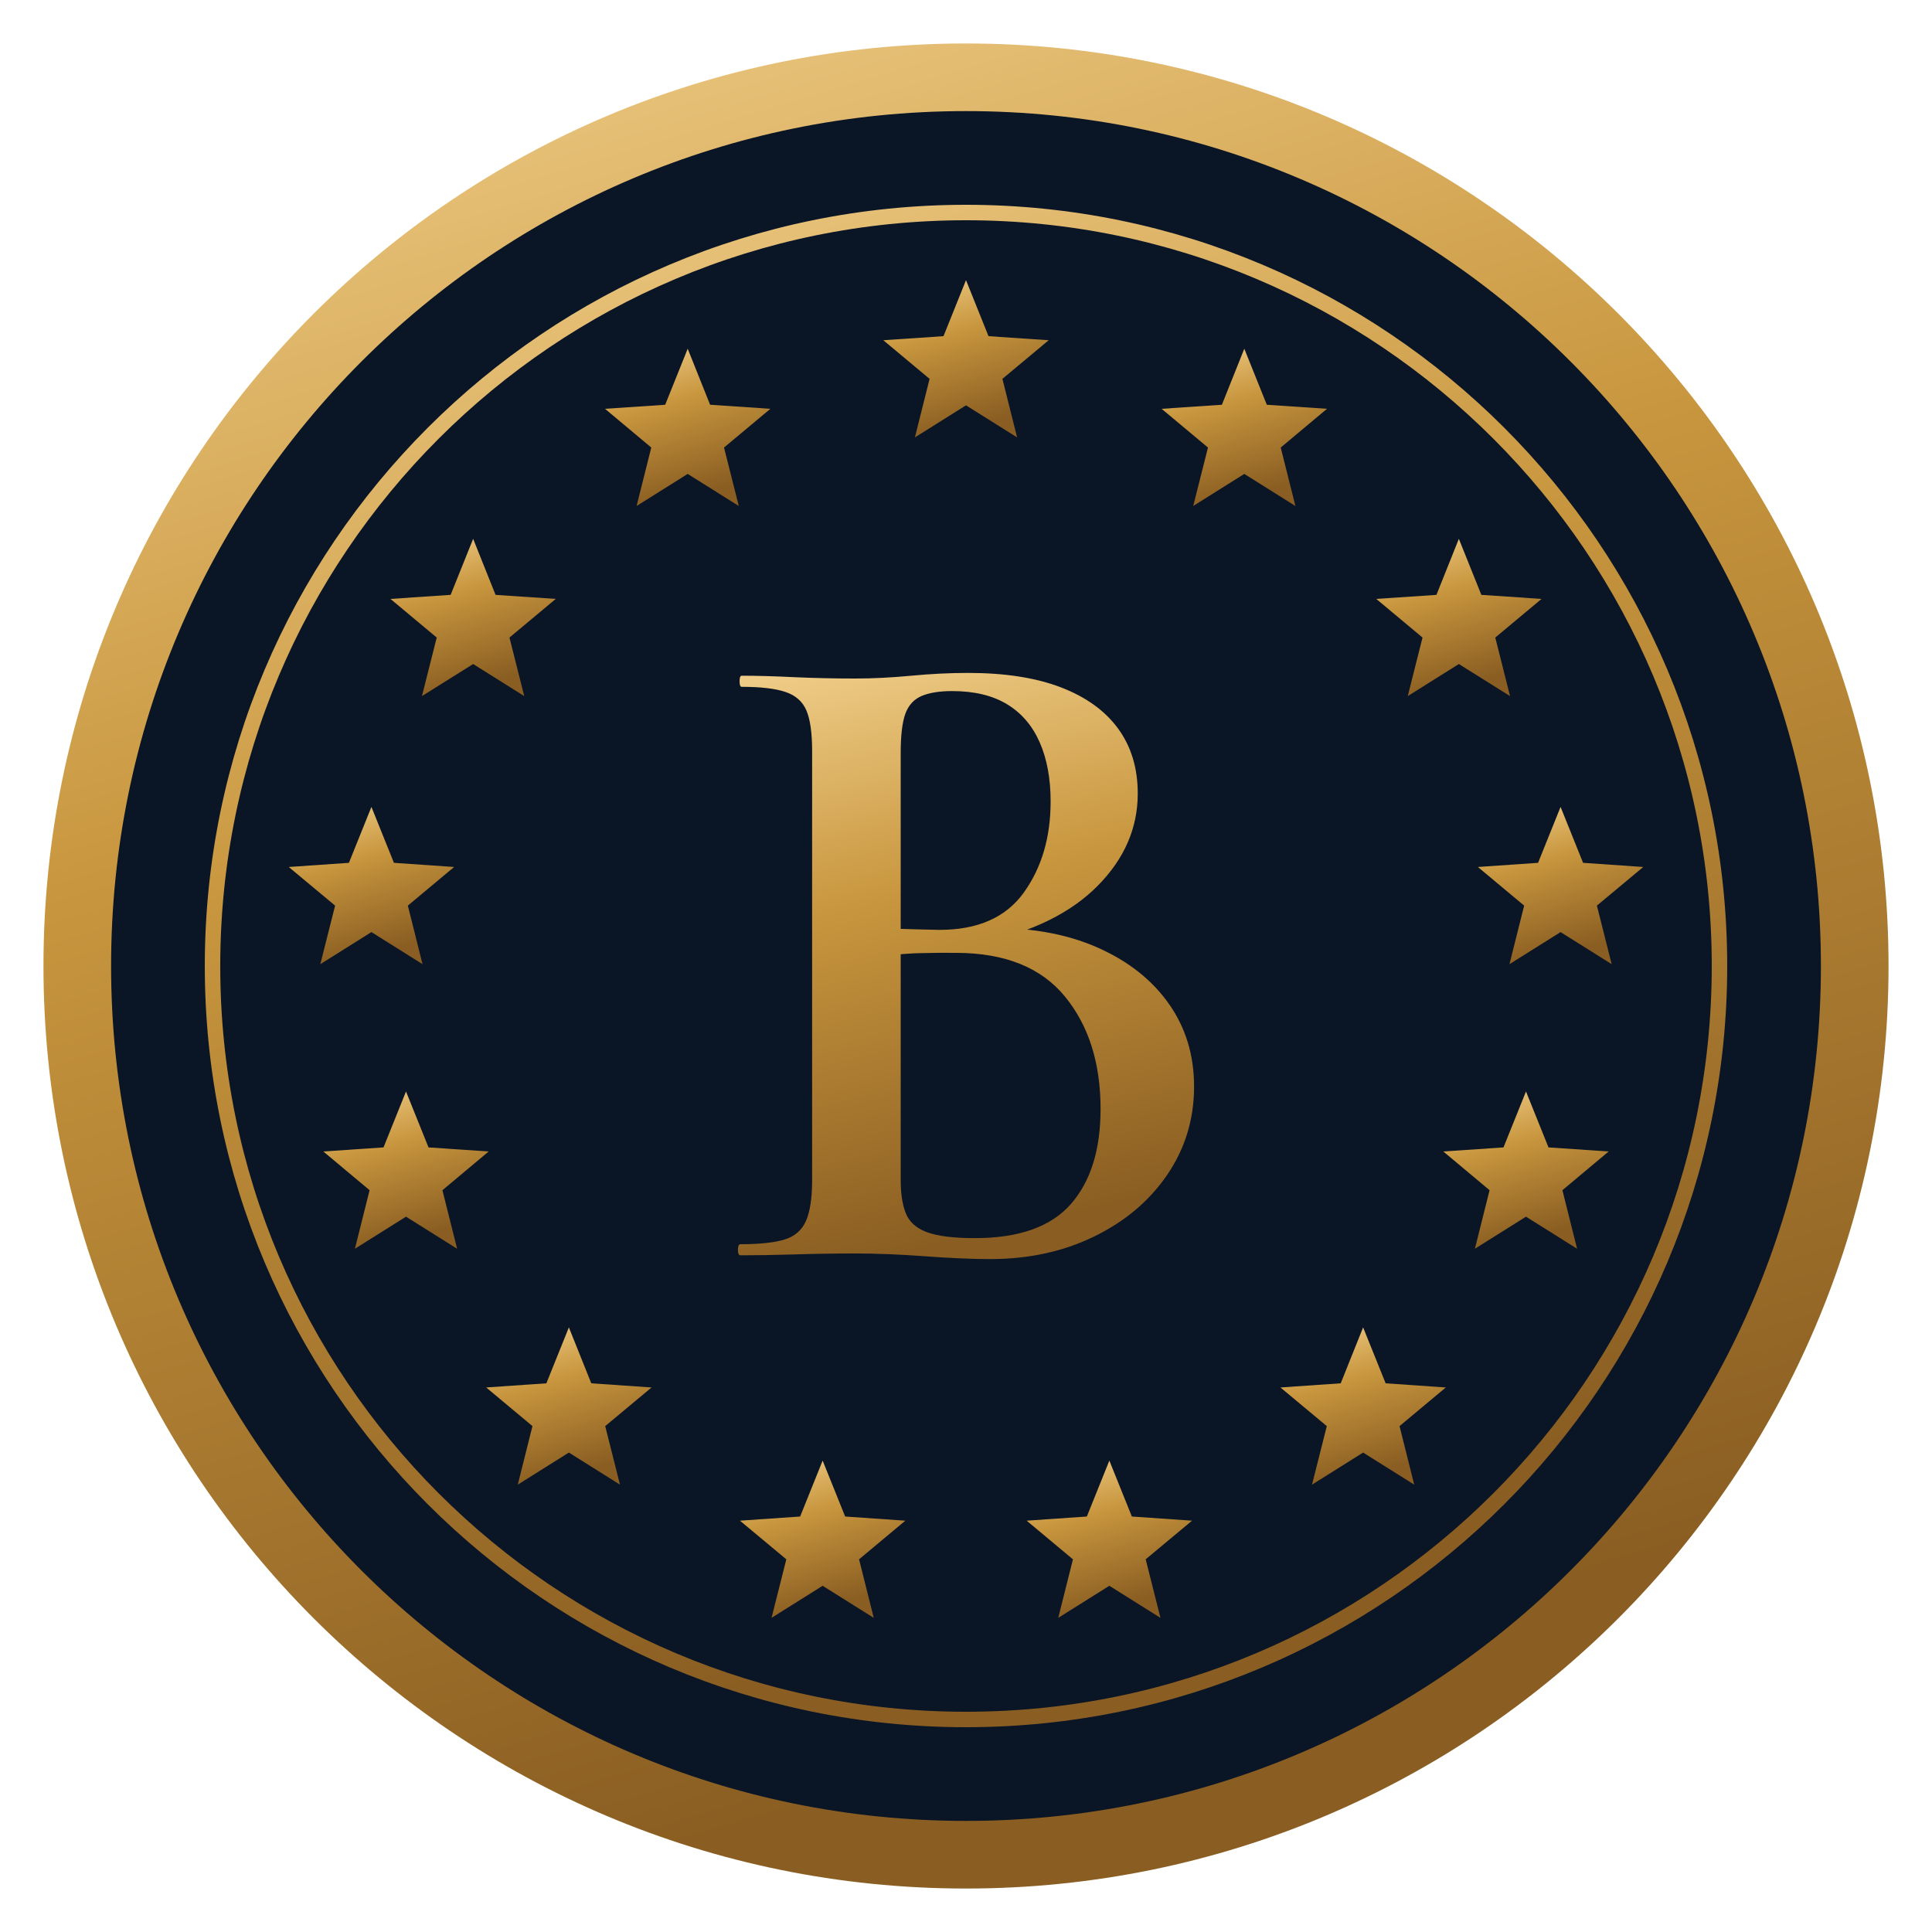
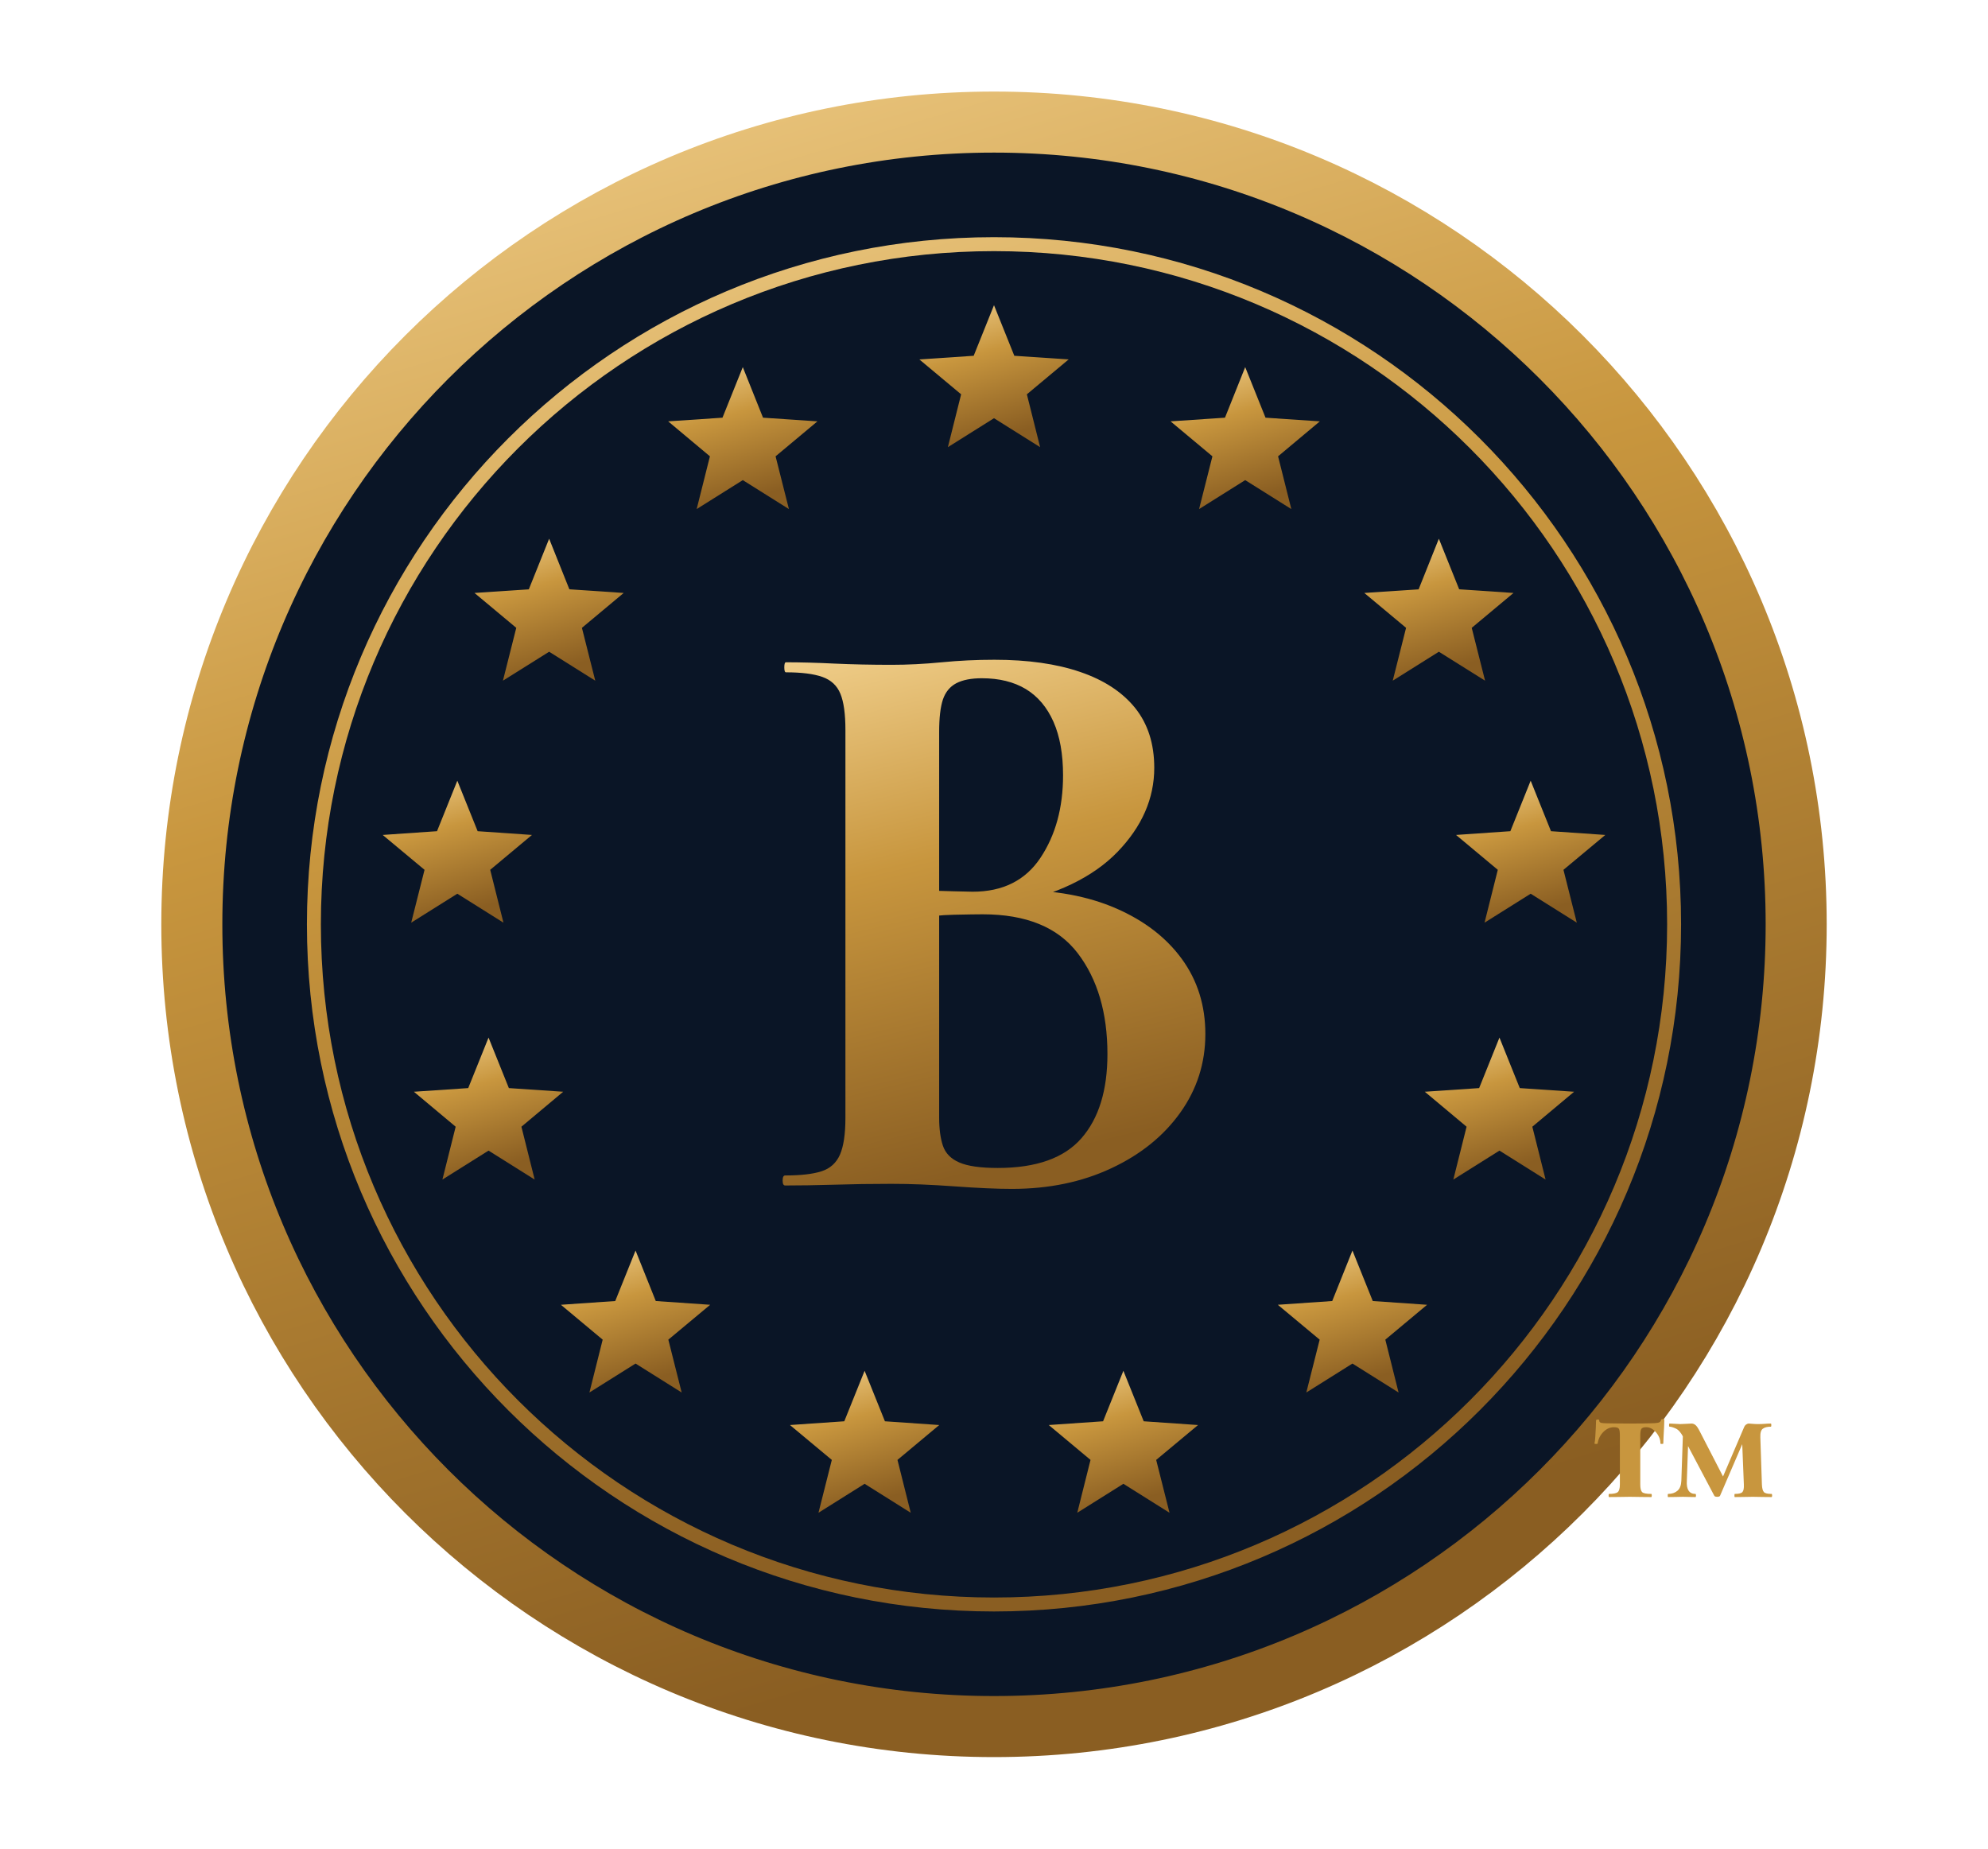
- <svg xmlns="http://www.w3.org/2000/svg" viewBox="0 0 200 200" role="img" aria-label="Brandywine Coins emblem">
+ <svg xmlns="http://www.w3.org/2000/svg" viewBox="-14 -6 228 212" role="img" aria-label="Brandywine Coins emblem">
  <defs>
    <linearGradient id="bw-emblem-gold" x1="0" y1="0" x2="0.3" y2="1">
      <stop offset="0%" stop-color="#F0CE8A" />
      <stop offset="42%" stop-color="#C8963E" />
      <stop offset="100%" stop-color="#8A5E22" />
    </linearGradient>
-     <linearGradient id="bw-emblem-gold-b" gradientUnits="userSpaceOnUse" x1="76.39" y1="69.66" x2="90.56" y2="130.34">
+     <linearGradient id="bw-emblem-gold-b" gradientUnits="userSpaceOnUse" x1="75.76" y1="69.66" x2="90.30" y2="130.34">
      <stop offset="0%" stop-color="#F0CE8A" />
      <stop offset="42%" stop-color="#C8963E" />
      <stop offset="100%" stop-color="#8A5E22" />
    </linearGradient>
  </defs>
  <circle cx="100" cy="100" r="94" fill="#0A1526" />
  <circle cx="100" cy="100" r="92" fill="none" stroke="url(#bw-emblem-gold)" stroke-width="7" />
  <circle cx="100" cy="100" r="78" fill="none" stroke="url(#bw-emblem-gold)" stroke-width="1.6" />
  <g fill="url(#bw-emblem-gold)">
    <polygon points="100.00,29.00 102.33,34.80 108.56,35.22 103.77,39.22 105.29,45.28 100.00,41.96 94.71,45.28 96.23,39.22 91.44,35.22 97.67,34.80" />
    <polygon points="128.81,36.10 131.14,41.90 137.37,42.32 132.58,46.33 134.10,52.38 128.81,49.06 123.52,52.38 125.05,46.33 120.25,42.32 126.49,41.90" />
    <polygon points="151.02,55.78 153.35,61.58 159.58,62.00 154.79,66.00 156.32,72.06 151.02,68.74 145.73,72.06 147.26,66.00 142.47,62.00 148.70,61.58" />
    <polygon points="161.55,83.53 163.88,89.32 170.11,89.75 165.31,93.75 166.84,99.81 161.55,96.49 156.26,99.81 157.78,93.75 152.99,89.75 159.22,89.32" />
    <polygon points="157.97,112.99 160.30,118.78 166.53,119.20 161.74,123.21 163.26,129.27 157.97,125.95 152.68,129.27 154.20,123.21 149.41,119.20 155.64,118.78" />
    <polygon points="141.11,137.41 143.44,143.20 149.67,143.63 144.88,147.63 146.40,153.69 141.11,150.37 135.82,153.69 137.35,147.63 132.55,143.63 138.79,143.20" />
    <polygon points="114.84,151.20 117.17,156.99 123.40,157.42 118.60,161.42 120.13,167.48 114.84,164.16 109.55,167.48 111.07,161.42 106.28,157.42 112.51,156.99" />
    <polygon points="85.16,151.20 87.49,156.99 93.72,157.42 88.93,161.42 90.45,167.48 85.16,164.16 79.87,167.48 81.40,161.42 76.60,157.42 82.83,156.99" />
    <polygon points="58.89,137.41 61.21,143.20 67.45,143.63 62.65,147.63 64.18,153.69 58.89,150.37 53.60,153.69 55.12,147.63 50.33,143.63 56.56,143.20" />
    <polygon points="42.03,112.99 44.36,118.78 50.59,119.20 45.80,123.21 47.32,129.27 42.03,125.95 36.74,129.27 38.26,123.21 33.47,119.20 39.70,118.78" />
    <polygon points="38.45,83.53 40.78,89.32 47.01,89.75 42.22,93.75 43.74,99.81 38.45,96.49 33.16,99.81 34.69,93.75 29.89,89.75 36.12,89.32" />
    <polygon points="48.98,55.78 51.30,61.58 57.53,62.00 52.74,66.00 54.27,72.06 48.98,68.74 43.68,72.06 45.21,66.00 40.42,62.00 46.65,61.58" />
    <polygon points="71.19,36.10 73.51,41.90 79.75,42.32 74.95,46.33 76.48,52.38 71.19,49.06 65.90,52.38 67.42,46.33 62.63,42.32 68.86,41.90" />
  </g>
-   <path fill="url(#bw-emblem-gold-b)" d="M101.80 97.55 102.86 96.06Q109.17 96.06 113.82 98.18Q118.47 100.29 121.04 103.97Q123.61 107.65 123.61 112.47Q123.61 117.52 120.86 121.57Q118.11 125.63 113.31 127.98Q108.51 130.34 102.49 130.34Q99.74 130.34 95.79 130.05Q91.85 129.76 88.56 129.76Q85.21 129.76 82.15 129.86Q79.10 129.95 76.66 129.95Q76.39 129.95 76.39 129.38Q76.39 128.80 76.66 128.80Q79.61 128.80 81.20 128.32Q82.79 127.84 83.43 126.40Q84.07 124.96 84.07 122.18V77.73Q84.07 74.94 83.48 73.55Q82.89 72.16 81.31 71.63Q79.73 71.10 76.78 71.10Q76.56 71.10 76.56 70.53Q76.56 69.95 76.78 69.95Q79.19 69.95 82.20 70.10Q85.21 70.24 88.56 70.24Q91.26 70.24 94.33 69.95Q97.40 69.66 100.21 69.66Q105.94 69.66 109.84 71.16Q113.73 72.66 115.75 75.43Q117.78 78.21 117.78 82.15Q117.78 87.49 113.65 91.68Q109.51 95.88 101.80 97.55ZM98.56 71.54Q96.60 71.54 95.40 72.05Q94.21 72.56 93.72 73.89Q93.24 75.23 93.24 77.92V96.74L89.87 96.04Q93.01 96.16 95.03 96.21Q97.04 96.26 97.26 96.26Q103.21 96.26 105.99 92.39Q108.76 88.53 108.76 82.96Q108.76 79.42 107.63 76.85Q106.50 74.27 104.26 72.91Q102.01 71.54 98.56 71.54ZM100.93 128.17Q107.74 128.17 110.84 124.66Q113.93 121.15 113.93 114.80Q113.93 107.67 110.25 103.17Q106.56 98.66 99.02 98.64Q97.59 98.61 95.20 98.67Q92.82 98.73 90.23 99.19L93.24 98.06V122.18Q93.24 124.23 93.76 125.58Q94.29 126.93 95.94 127.55Q97.59 128.17 100.93 128.17Z" />
+   <path fill="url(#bw-emblem-gold-b)" d="M101.49 97.79 102.54 96.06Q109.17 96.06 114.02 98.18Q118.86 100.29 121.55 103.98Q124.24 107.68 124.24 112.58Q124.24 117.57 121.36 121.60Q118.48 125.63 113.44 127.98Q108.40 130.34 102.06 130.34Q99.47 130.34 95.49 130.05Q91.50 129.76 88.24 129.76Q84.78 129.76 81.66 129.86Q78.54 129.95 76.05 129.95Q75.76 129.95 75.76 129.38Q75.76 128.80 76.05 128.80Q78.74 128.80 80.22 128.32Q81.71 127.84 82.34 126.40Q82.96 124.96 82.96 122.18V77.73Q82.96 74.94 82.38 73.55Q81.81 72.16 80.32 71.63Q78.83 71.10 76.14 71.10Q75.95 71.10 75.95 70.53Q75.95 69.95 76.14 69.95Q78.64 69.95 81.71 70.10Q84.78 70.24 88.24 70.24Q91.02 70.24 94.00 69.95Q96.98 69.66 100.05 69.66Q105.81 69.66 109.89 71.06Q113.97 72.45 116.18 75.18Q118.38 77.92 118.38 82.05Q118.38 87.33 114.16 91.70Q109.94 96.06 101.49 97.79ZM98.61 71.78Q96.78 71.78 95.68 72.35Q94.58 72.93 94.14 74.22Q93.71 75.52 93.71 77.92V96.74L90.16 96.06Q93.33 96.16 95.34 96.21Q97.36 96.26 97.55 96.26Q102.74 96.26 105.33 92.37Q107.92 88.48 107.92 82.91Q107.92 79.26 106.82 76.77Q105.71 74.27 103.65 73.02Q101.58 71.78 98.61 71.78ZM100.43 127.94Q107.06 127.94 110.03 124.53Q113.01 121.12 113.01 114.88Q113.01 107.78 109.60 103.31Q106.19 98.85 98.70 98.85Q97.74 98.85 95.44 98.90Q93.14 98.94 90.54 99.42L93.71 98.27V122.18Q93.71 124.10 94.14 125.39Q94.58 126.69 96.02 127.31Q97.46 127.94 100.43 127.94Z" />
+   <path fill="#C8963E" d="M171.09 157.67Q170.43 157.67 169.89 158.21Q169.35 158.75 169.23 159.53Q169.23 159.59 169.05 159.59Q168.87 159.59 168.87 159.53Q168.93 159.29 168.96 158.78Q168.99 158.27 169.02 157.75Q169.05 157.22 169.05 156.89Q169.05 156.80 169.23 156.79Q169.41 156.77 169.41 156.89Q169.41 157.13 169.68 157.18Q169.95 157.22 170.22 157.22Q170.79 157.22 171.48 157.24Q172.17 157.25 172.92 157.25Q173.79 157.25 174.31 157.24Q174.84 157.22 175.32 157.22Q175.83 157.22 176.15 157.16Q176.46 157.10 176.52 156.80Q176.55 156.74 176.72 156.74Q176.88 156.74 176.88 156.80Q176.88 157.10 176.85 157.67Q176.82 158.24 176.79 158.76Q176.76 159.29 176.76 159.53Q176.76 159.59 176.59 159.59Q176.43 159.59 176.43 159.53Q176.43 158.84 175.92 158.25Q175.41 157.67 174.81 157.67Q174.36 157.67 174.24 157.87Q174.12 158.06 174.12 158.69V164.24Q174.12 164.90 174.33 165.11Q174.54 165.32 175.38 165.32Q175.44 165.32 175.44 165.50Q175.44 165.68 175.38 165.68Q174.87 165.68 174.25 165.67Q173.64 165.65 172.92 165.65Q172.26 165.65 171.64 165.67Q171.03 165.68 170.52 165.68Q170.49 165.68 170.49 165.50Q170.49 165.32 170.52 165.32Q171.30 165.32 171.54 165.11Q171.78 164.90 171.78 164.24V158.66Q171.78 158.00 171.66 157.84Q171.54 157.67 171.09 157.67ZM178.83 163.82 179.04 157.64 179.67 157.73 179.46 163.82Q179.37 165.32 180.45 165.32Q180.51 165.32 180.51 165.50Q180.51 165.68 180.45 165.68Q180.15 165.68 179.82 165.67Q179.49 165.65 179.01 165.65Q178.65 165.65 178.14 165.67Q177.63 165.68 177.30 165.68Q177.27 165.68 177.27 165.50Q177.27 165.32 177.30 165.32Q177.96 165.32 178.38 164.96Q178.80 164.60 178.83 163.82ZM189.18 165.32Q189.24 165.32 189.24 165.50Q189.24 165.68 189.18 165.68Q188.76 165.68 188.19 165.67Q187.62 165.65 187.02 165.65Q186.39 165.65 185.88 165.67Q185.37 165.68 184.95 165.68Q184.92 165.68 184.92 165.50Q184.92 165.32 184.95 165.32Q185.64 165.32 185.83 165.11Q186.03 164.90 186.00 164.24L185.79 159.02L186.69 157.58L183.27 165.53Q183.21 165.65 182.94 165.65Q182.67 165.65 182.61 165.53L179.04 158.78Q178.65 158.03 178.19 157.82Q177.72 157.61 177.48 157.61Q177.42 157.61 177.42 157.43Q177.42 157.25 177.48 157.25Q177.69 157.25 178.12 157.28Q178.56 157.31 178.71 157.31Q178.95 157.31 179.41 157.28Q179.88 157.25 180.00 157.25Q180.24 157.25 180.45 157.42Q180.66 157.58 180.96 158.18L183.90 163.88L182.91 164.96L186.00 157.73Q186.09 157.49 186.25 157.37Q186.42 157.25 186.57 157.25Q186.66 157.25 186.97 157.28Q187.29 157.31 187.59 157.31Q188.10 157.31 188.43 157.28Q188.76 157.25 189.09 157.25Q189.15 157.25 189.15 157.43Q189.15 157.61 189.09 157.61Q188.49 157.61 188.18 157.84Q187.86 158.06 187.89 158.84L188.07 164.24Q188.10 164.90 188.30 165.11Q188.49 165.32 189.18 165.32Z" />
</svg>
